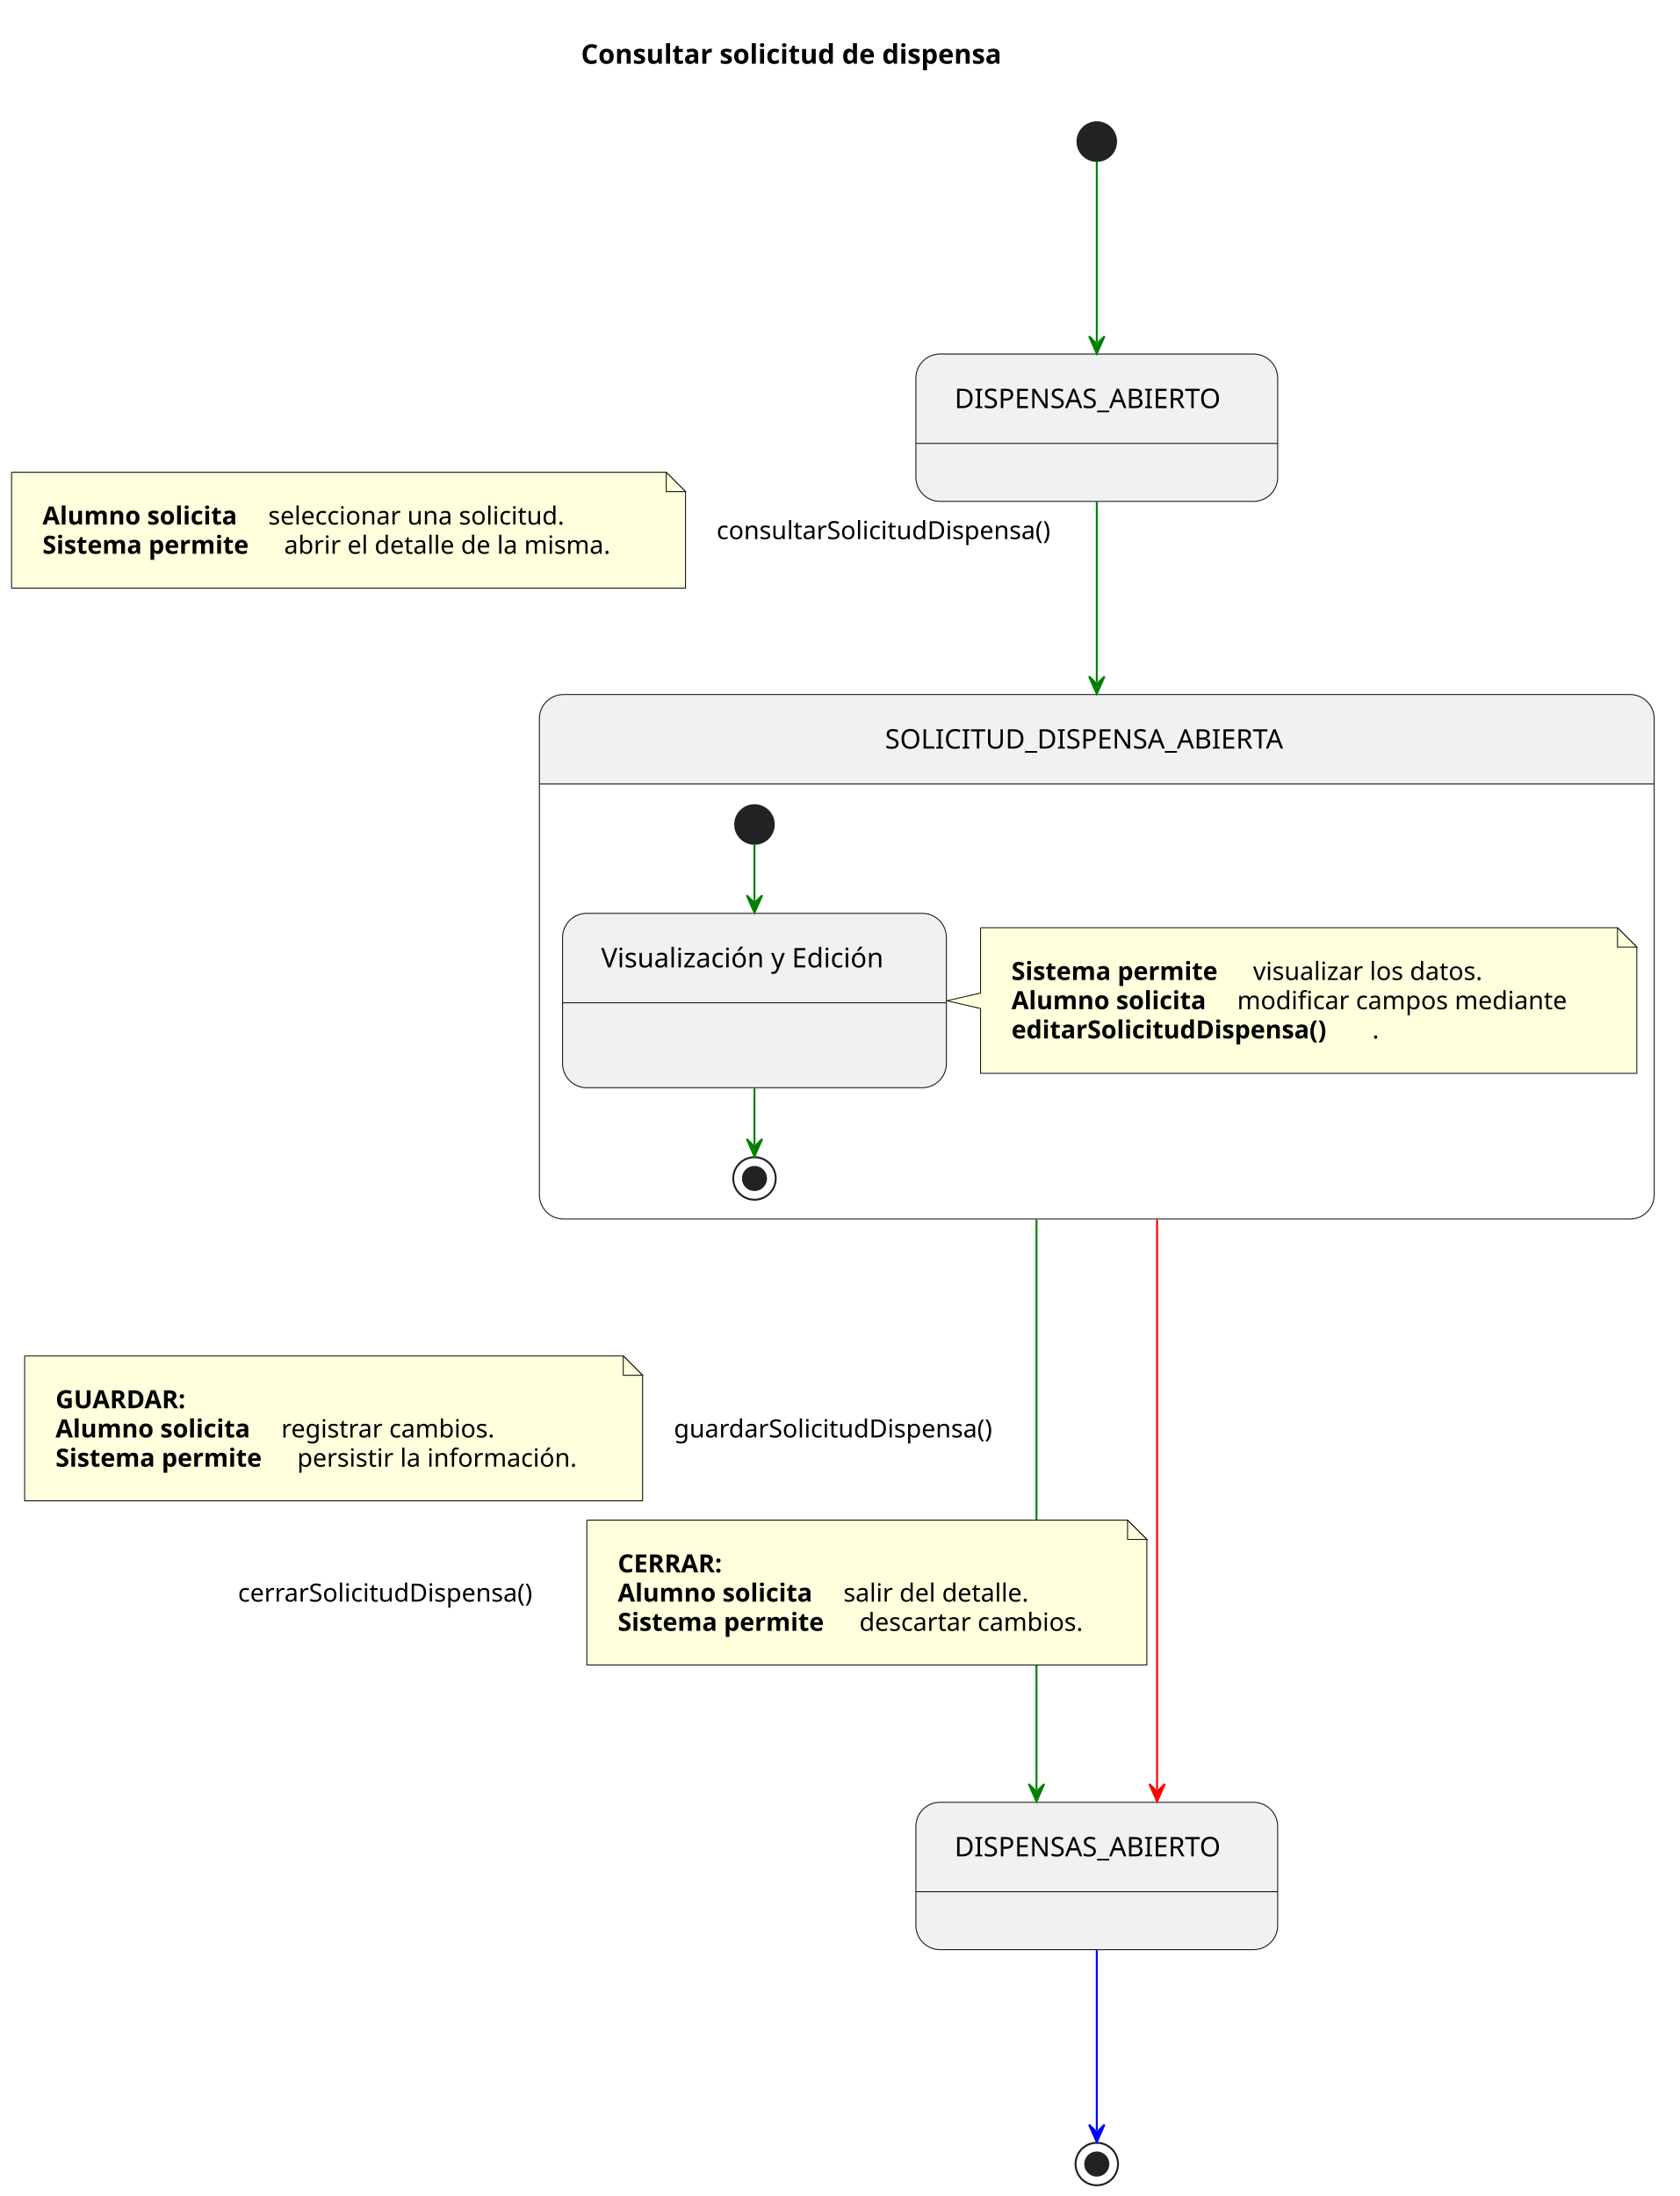
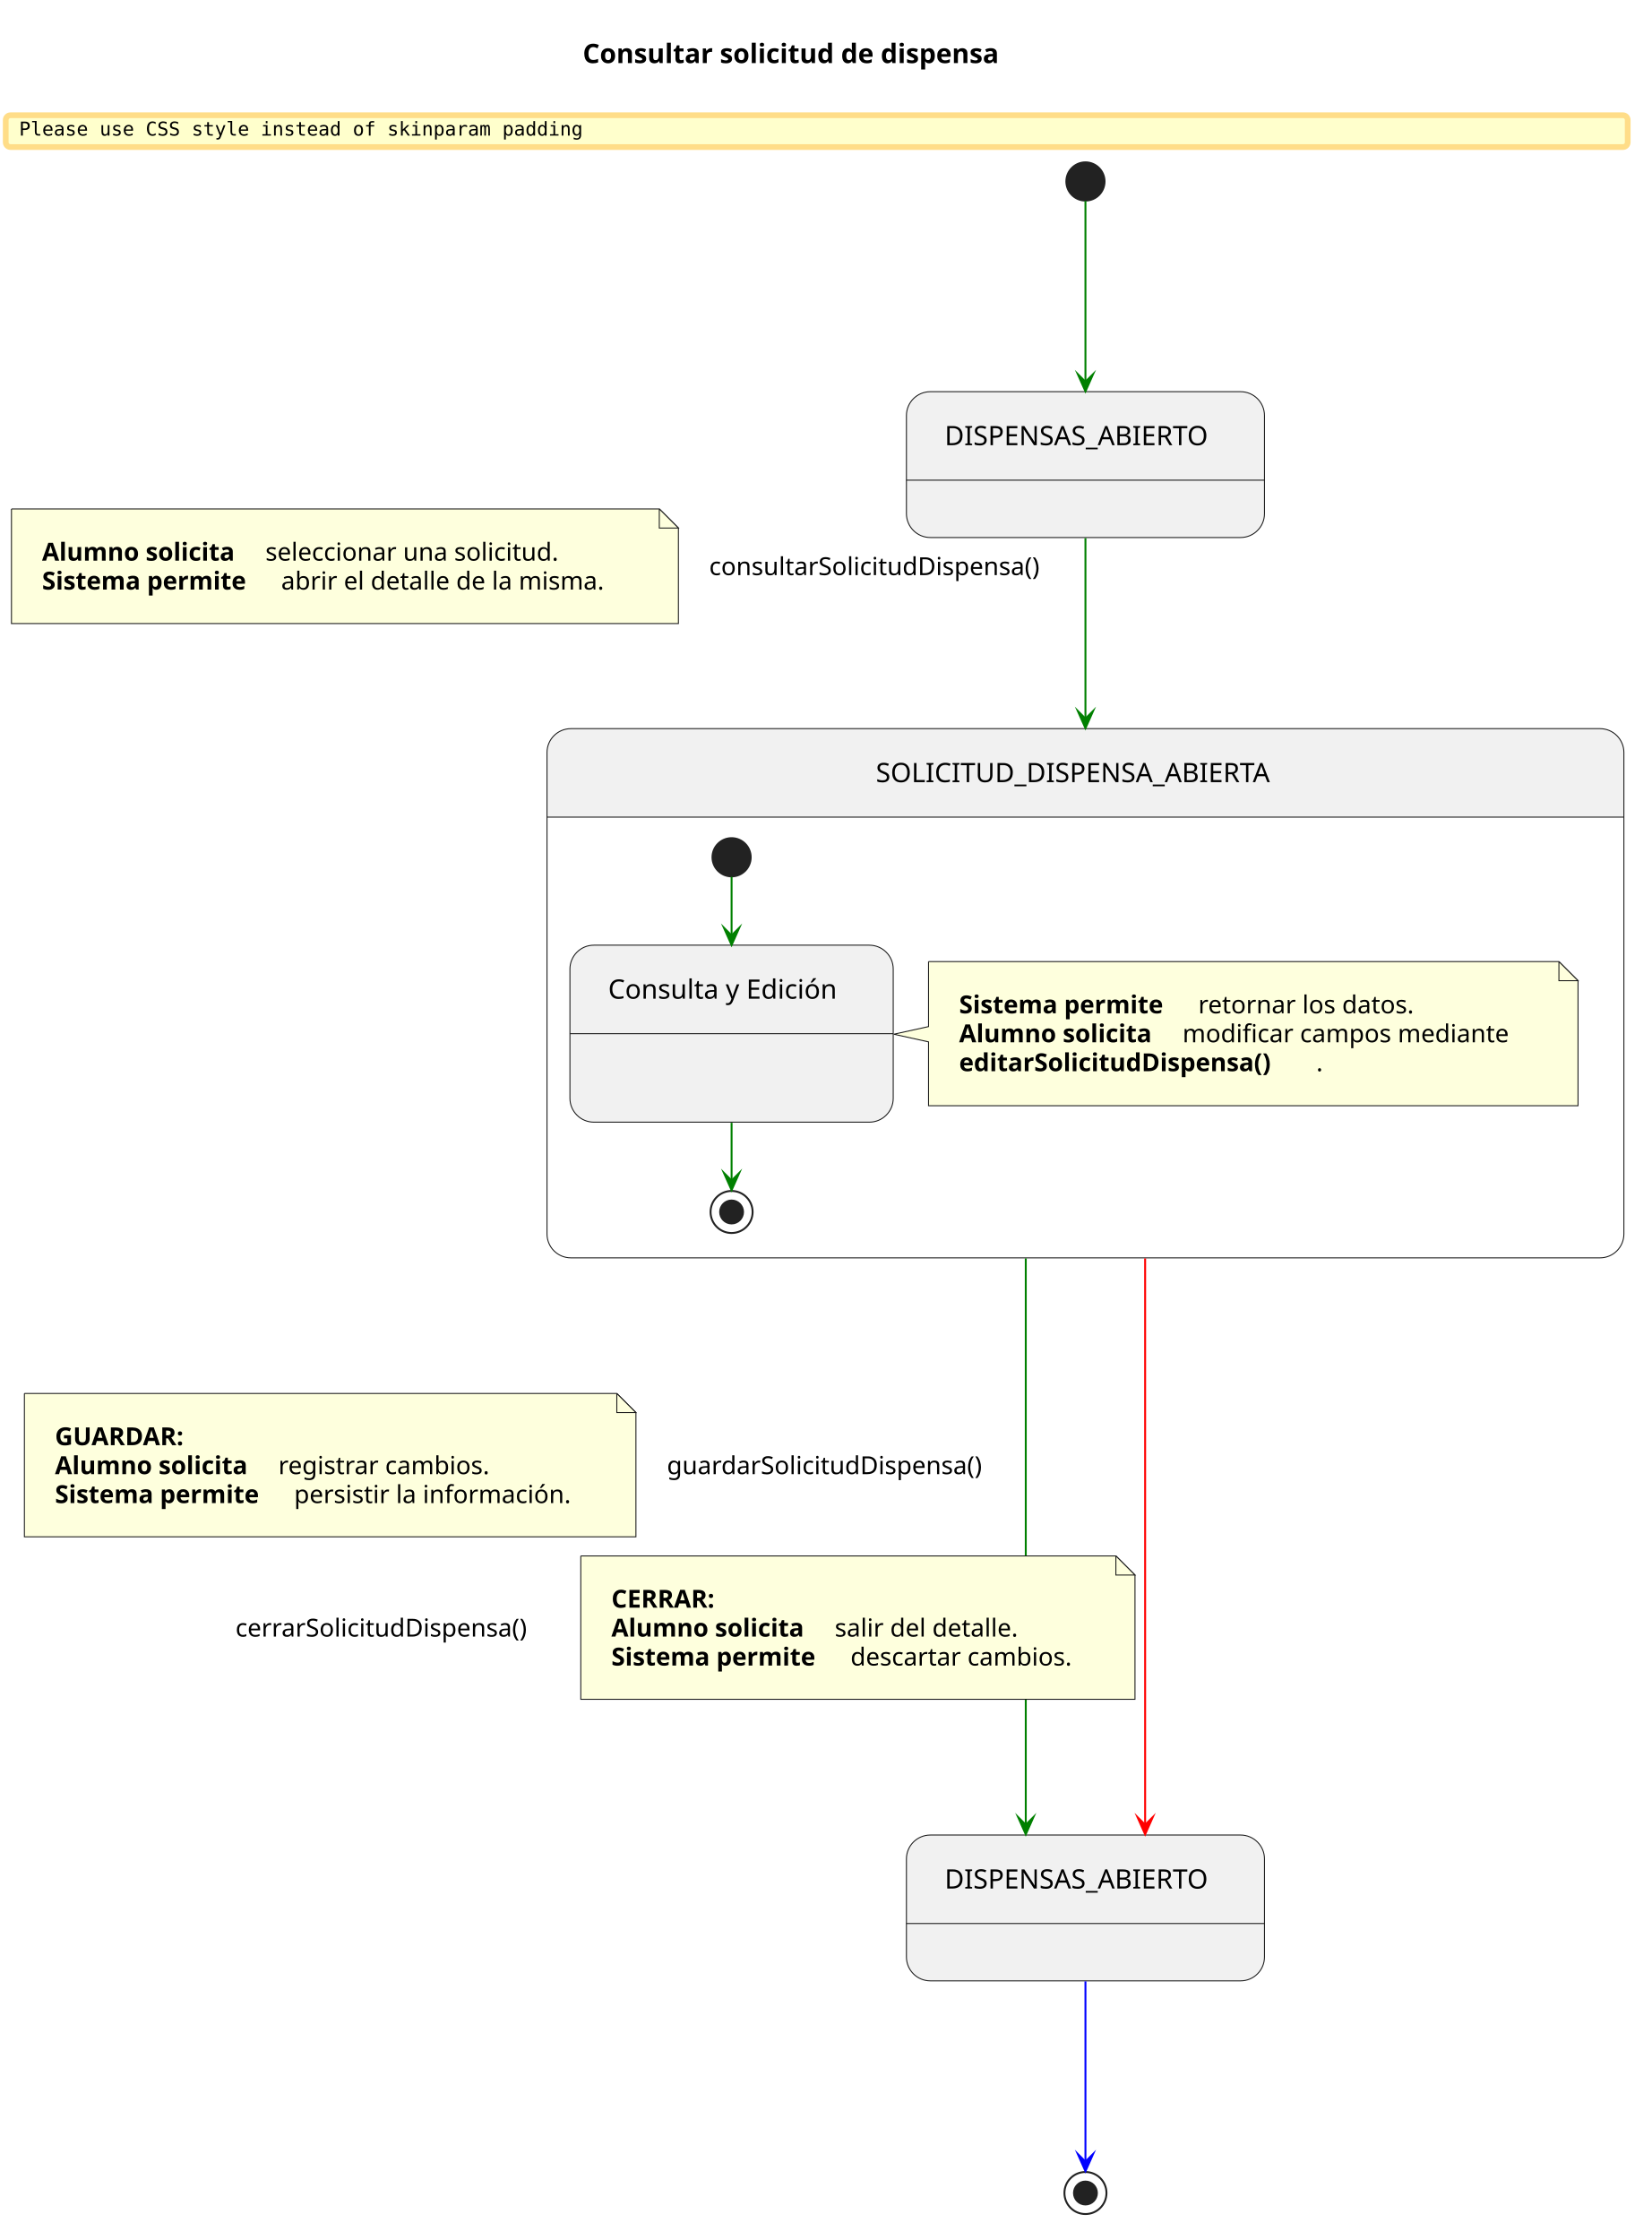
- <svg xmlns="http://www.w3.org/2000/svg" contentStyleType="text/css" data-diagram-type="STATE" height="1137px" preserveAspectRatio="none" style="width:870px;height:1137px;background:#FFFFFF;" version="1.1" viewBox="0 0 870 1137" width="870px" zoomAndPan="magnify">
+ <svg xmlns="http://www.w3.org/2000/svg" version="1.1" data-diagram-type="STATE" style="width:864px;height:1172px;background:#FFFFFF;" width="864px" height="1172px" viewBox="0 0 864 1172" zoomAndPan="magnify" preserveAspectRatio="none" contentStyleType="text/css">
  <defs />
  <g>
    <g class="title" data-source-line="1">
-       <text fill="#000000" font-family="sans-serif" font-size="14" font-weight="bold" lengthAdjust="spacing" textLength="247.885" x="300.891" y="32.995">Consultar solicitud de dispensa</text>
+       <text x="304.936" y="32.995" fill="#000000" font-size="14" lengthAdjust="spacing" textLength="247.885" font-weight="700" font-family="sans-serif">Consultar solicitud de dispensa</text>
    </g>
-     <g>
-       <rect fill="#F1F1F1" height="76.297" rx="12.5" ry="12.5" style="stroke:#181818;stroke-width:0.5;" width="187.362" x="474.32" y="183.297" />
-       <line style="stroke:#181818;stroke-width:0.5;" x1="474.32" x2="661.682" y1="229.594" y2="229.594" />
-       <text fill="#000000" font-family="sans-serif" font-size="14" lengthAdjust="spacing" textLength="147.362" x="494.32" y="211.292">DISPENSAS_ABIERTO</text>
+     <rect x="3" y="60.297" width="848.757" height="16.641" fill="#FFFFCC" style="stroke:#FFDD88;stroke-width:3;" rx="2.5" ry="2.5" />
+     <text x="10" y="70.938" fill="#000000" font-size="10" lengthAdjust="spacing" textLength="295.005" font-family="monospace">Please use CSS style instead of skinparam padding</text>
+     <g class="entity" data-qualified-name="DISPENSAS_ABIERTO_INICIAL" id="ent0001" data-source-line="8">
+       <rect x="474.32" y="204.938" width="187.362" height="76.297" fill="#F1F1F1" style="stroke:#181818;stroke-width:0.5;" rx="12.5" ry="12.5" />
+       <line x1="474.32" y1="251.234" x2="661.682" y2="251.234" style="stroke:#181818;stroke-width:0.5;" />
+       <text x="494.32" y="232.933" fill="#000000" font-size="14" lengthAdjust="spacing" textLength="147.362" font-family="sans-serif">DISPENSAS_ABIERTO</text>
    </g>
-     <path d="M291.84,359.597 L844.167,359.597 A12.5,12.5 0 0 1 856.667,372.097 L856.667,405.894 L279.34,405.894 L279.34,372.097 A12.5,12.5 0 0 1 291.84,359.597" fill="#F1F1F1" />
-     <rect fill="none" height="271.567" rx="12.5" ry="12.5" style="stroke:#181818;stroke-width:0.5;" width="577.327" x="279.34" y="359.597" />
-     <line style="stroke:#181818;stroke-width:0.5;" x1="279.34" x2="856.667" y1="405.894" y2="405.894" />
-     <text fill="#000000" font-family="sans-serif" font-size="14" lengthAdjust="spacing" textLength="219.352" x="458.328" y="387.592">SOLICITUD_DISPENSA_ABIERTA</text>
-     <g>
-       <rect fill="#F1F1F1" height="90.266" rx="12.5" ry="12.5" style="stroke:#181818;stroke-width:0.5;" width="198.778" x="291.34" y="472.894" />
-       <line style="stroke:#181818;stroke-width:0.5;" x1="291.34" x2="490.118" y1="519.191" y2="519.191" />
-       <text fill="#000000" font-family="sans-serif" font-size="14" lengthAdjust="spacing" textLength="158.778" x="311.34" y="500.889">Visualización y Edición</text>
-       <text fill="#000000" font-family="sans-serif" font-size="12" lengthAdjust="spacing" textLength="3.814" x="306.34" y="545.329"> </text>
+     <g class="entity" data-qualified-name="SOLICITUD_DISPENSA_ABIERTA_COMP" id="ent0002" data-source-line="9">
+       <path d="M298.74,381.238 L837.257,381.238 A12.5,12.5 0 0 1 849.757,393.738 L849.757,427.534 L286.24,427.534 L286.24,393.738 A12.5,12.5 0 0 1 298.74,381.238" fill="#F1F1F1" />
+       <rect x="286.24" y="381.238" width="563.517" height="276.887" fill="none" style="stroke:#181818;stroke-width:0.5;" rx="12.5" ry="12.5" />
+       <line x1="286.24" y1="427.534" x2="849.757" y2="427.534" style="stroke:#181818;stroke-width:0.5;" />
+       <text x="458.323" y="409.233" fill="#000000" font-size="14" lengthAdjust="spacing" textLength="219.352" font-family="sans-serif">SOLICITUD_DISPENSA_ABIERTA</text>
+       <g class="entity" data-qualified-name="SOLICITUD_DISPENSA_ABIERTA_COMP.SolicitarEditarSolicitud" id="ent0004" data-source-line="22">
+         <rect x="298.24" y="494.534" width="169.172" height="92.594" fill="#F1F1F1" style="stroke:#181818;stroke-width:0.5;" rx="12.5" ry="12.5" />
+         <line x1="298.24" y1="540.831" x2="467.412" y2="540.831" style="stroke:#181818;stroke-width:0.5;" />
+         <text x="318.24" y="522.529" fill="#000000" font-size="14" lengthAdjust="spacing" textLength="129.172" font-family="sans-serif">Consulta y Edición</text>
+         <text x="313.24" y="568.826" fill="#000000" font-size="14" lengthAdjust="spacing" textLength="4.45" font-family="sans-serif"> </text>
+       </g>
+       <g class="start_entity" data-qualified-name="SOLICITUD_DISPENSA_ABIERTA_COMP..start.SOLICITUD_DISPENSA_ABIERTA_COMP" id="ent0008" data-source-line="27">
+         <ellipse cx="382.83" cy="448.534" rx="10" ry="10" fill="#222222" style="stroke:#222222;stroke-width:1;" />
+       </g>
+       <g class="end_entity" data-qualified-name="SOLICITUD_DISPENSA_ABIERTA_COMP..end.SOLICITUD_DISPENSA_ABIERTA_COMP" id="ent0010" data-source-line="35">
+         <ellipse cx="382.83" cy="634.124" rx="11" ry="11" fill="none" style="stroke:#222222;stroke-width:1;" />
+         <ellipse cx="382.83" cy="634.124" rx="6" ry="6" fill="#222222" style="stroke:#222222;stroke-width:1;" />
+       </g>
+       <g class="entity" data-qualified-name="SOLICITUD_DISPENSA_ABIERTA_COMP.GMN16" id="ent0017" data-source-line="30">
+         <path d="M485.89,503.124 L485.89,537.124 L467.71,541.124 L485.89,545.124 L485.89,578.523 A0,0 0 0 0 485.89,578.523 L825.757,578.523 A0,0 0 0 0 825.757,578.523 L825.757,513.124 L815.757,503.124 L485.89,503.124 A0,0 0 0 0 485.89,503.124" style="stroke:#181818;stroke-width:0.5;" fill="#FEFFDD" />
+         <path d="M815.757,503.124 L815.757,513.124 L825.757,513.124 L815.757,503.124" style="stroke:#181818;stroke-width:0.5;" fill="#FEFFDD" />
+         <text x="501.89" y="530.191" fill="#000000" font-size="13" lengthAdjust="spacing" textLength="120.999" font-weight="700" font-family="sans-serif">Sistema permite</text>
+         <text x="627.021" y="530.191" fill="#000000" font-size="13" lengthAdjust="spacing" textLength="120.066" font-family="sans-serif">retornar los datos.</text>
+         <text x="501.89" y="545.324" fill="#000000" font-size="13" lengthAdjust="spacing" textLength="112.76" font-weight="700" font-family="sans-serif">Alumno solicita</text>
+         <text x="618.782" y="545.324" fill="#000000" font-size="13" lengthAdjust="spacing" textLength="181.975" font-family="sans-serif">modificar campos mediante</text>
+         <text x="501.89" y="560.457" fill="#000000" font-size="13" lengthAdjust="spacing" textLength="186.875" font-weight="700" font-family="sans-serif">editarSolicitudDispensa()</text>
+         <text x="688.765" y="560.457" fill="#000000" font-size="13" lengthAdjust="spacing" textLength="4.132" font-family="sans-serif">.</text>
+       </g>
+       <g class="link" data-entity-1="ent0008" data-entity-2="ent0004" id="lnk9" data-source-line="27" data-link-type="dependency">
+         <path d="M382.83,458.764 C382.83,467.584 382.83,475.994 382.83,489.434" style="stroke:#008000;stroke-width:1;" fill="none" id="*start*SOLICITUD_DISPENSA_ABIERTA_COMP-to-SolicitarEditarSolicitud" />
+         <polygon points="382.83,494.434,386.83,485.434,382.83,489.434,378.83,485.434,382.83,494.434" fill="#008000" style="stroke:#008000;stroke-width:1;stroke-linejoin:miter;stroke-miterlimit:10;" />
+       </g>
+       <g class="link" data-entity-1="ent0004" data-entity-2="ent0010" id="lnk11" data-source-line="35" data-link-type="dependency">
+         <path d="M382.83,587.474 C382.83,600.594 382.83,608.714 382.83,617.684" style="stroke:#008000;stroke-width:1;" fill="none" id="SolicitarEditarSolicitud-to-*end*SOLICITUD_DISPENSA_ABIERTA_COMP" />
+         <polygon points="382.83,622.684,386.83,613.684,382.83,617.684,378.83,613.684,382.83,622.684" fill="#008000" style="stroke:#008000;stroke-width:1;stroke-linejoin:miter;stroke-miterlimit:10;" />
+       </g>
    </g>
-     <ellipse cx="390.73" cy="426.894" fill="#222222" rx="10" ry="10" style="stroke:#222222;stroke-width:1;" />
-     <ellipse cx="390.73" cy="610.164" fill="none" rx="11" ry="11" style="stroke:#222222;stroke-width:1;" />
-     <ellipse cx="390.73" cy="610.164" fill="#222222" rx="6" ry="6" style="stroke:#222222;stroke-width:1;" />
-     <g class="entity" data-qualified-name="SOLICITUD_DISPENSA_ABIERTA_COMP.GMN2" data-source-line="30" id="ent0003">
-       <path d="M507.8,480.334 L507.8,514.164 L490.3,518.164 L507.8,522.164 L507.8,555.732 A0,0 0 0 0 507.8,555.732 L847.667,555.732 A0,0 0 0 0 847.667,555.732 L847.667,490.334 L837.667,480.334 L507.8,480.334 A0,0 0 0 0 507.8,480.334" fill="#FEFFDD" style="stroke:#181818;stroke-width:0.5;" />
-       <path d="M837.667,480.334 L837.667,490.334 L847.667,490.334 L837.667,480.334" fill="#FEFFDD" style="stroke:#181818;stroke-width:0.5;" />
-       <text fill="#000000" font-family="sans-serif" font-size="13" font-weight="bold" lengthAdjust="spacing" textLength="120.999" x="523.8" y="507.401">Sistema permite</text>
-       <text fill="#000000" font-family="sans-serif" font-size="13" lengthAdjust="spacing" textLength="128.419" x="648.931" y="507.401">visualizar los datos.</text>
-       <text fill="#000000" font-family="sans-serif" font-size="13" font-weight="bold" lengthAdjust="spacing" textLength="112.76" x="523.8" y="522.534">Alumno solicita</text>
-       <text fill="#000000" font-family="sans-serif" font-size="13" lengthAdjust="spacing" textLength="181.975" x="640.692" y="522.534">modificar campos mediante</text>
-       <text fill="#000000" font-family="sans-serif" font-size="13" font-weight="bold" lengthAdjust="spacing" textLength="186.875" x="523.8" y="537.666">editarSolicitudDispensa()</text>
-       <text fill="#000000" font-family="sans-serif" font-size="13" lengthAdjust="spacing" textLength="4.132" x="710.675" y="537.666">.</text>
+     <g class="entity" data-qualified-name="DISPENSAS_ABIERTO_FINAL" id="ent0003" data-source-line="10">
+       <rect x="474.32" y="960.117" width="187.362" height="76.297" fill="#F1F1F1" style="stroke:#181818;stroke-width:0.5;" rx="12.5" ry="12.5" />
+       <line x1="474.32" y1="1006.414" x2="661.682" y2="1006.414" style="stroke:#181818;stroke-width:0.5;" />
+       <text x="494.32" y="988.113" fill="#000000" font-size="14" lengthAdjust="spacing" textLength="147.362" font-family="sans-serif">DISPENSAS_ABIERTO</text>
    </g>
-     <g class="link" data-entity-1="ent0005" data-entity-2="ent0005" data-link-type="dependency" data-source-line="27" id="lnk6">
-       <path d="M390.73,437.354 C390.73,446.144 390.73,453.354 390.73,466.554" fill="none" id="*start*SOLICITUD_DISPENSA_ABIERTA_COMP-to-SolicitarEditarSolicitud" style="stroke:#008000;stroke-width:1;" />
-       <polygon fill="#008000" points="390.73,472.554,394.73,463.554,390.73,467.554,386.73,463.554,390.73,472.554" style="stroke:#008000;stroke-width:1;" />
+     <g class="start_entity" data-qualified-name=".start." id="ent0005" data-source-line="12">
+       <ellipse cx="568" cy="94.938" rx="10" ry="10" fill="#222222" style="stroke:#222222;stroke-width:1;" />
    </g>
-     <g class="link" data-entity-1="ent0005" data-entity-2="ent0007" data-link-type="dependency" data-source-line="35" id="lnk8">
-       <path d="M390.73,563.554 C390.73,576.614 390.73,583.724 390.73,592.704" fill="none" id="SolicitarEditarSolicitud-to-*end*SOLICITUD_DISPENSA_ABIERTA_COMP" style="stroke:#008000;stroke-width:1;" />
-       <polygon fill="#008000" points="390.73,598.704,394.73,589.704,390.73,593.704,386.73,589.704,390.73,598.704" style="stroke:#008000;stroke-width:1;" />
+     <g class="end_entity" data-qualified-name=".end." id="ent0014" data-source-line="53">
+       <ellipse cx="568" cy="1147.418" rx="11" ry="11" fill="none" style="stroke:#222222;stroke-width:1;" />
+       <ellipse cx="568" cy="1147.418" rx="6" ry="6" fill="#222222" style="stroke:#222222;stroke-width:1;" />
    </g>
-     <g>
-       <rect fill="#F1F1F1" height="76.297" rx="12.5" ry="12.5" style="stroke:#181818;stroke-width:0.5;" width="187.362" x="474.32" y="933.157" />
-       <line style="stroke:#181818;stroke-width:0.5;" x1="474.32" x2="661.682" y1="979.454" y2="979.454" />
-       <text fill="#000000" font-family="sans-serif" font-size="14" lengthAdjust="spacing" textLength="147.362" x="494.32" y="961.152">DISPENSAS_ABIERTO</text>
+     <g class="link" data-entity-1="ent0005" data-entity-2="ent0001" id="lnk6" data-source-line="12" data-link-type="dependency">
+       <path d="M568,105.118 C568,125.317 568,166.387 568,199.748" style="stroke:#008000;stroke-width:1;" fill="none" id="*start*-to-DISPENSAS_ABIERTO_INICIAL" />
+       <polygon points="568,204.748,572,195.748,568,199.748,564,195.748,568,204.748" fill="#008000" style="stroke:#008000;stroke-width:1;stroke-linejoin:miter;stroke-miterlimit:10;" />
    </g>
-     <ellipse cx="568" cy="73.297" fill="#222222" rx="10" ry="10" style="stroke:#222222;stroke-width:1;" />
-     <ellipse cx="568" cy="1120.457" fill="none" rx="11" ry="11" style="stroke:#222222;stroke-width:1;" />
-     <ellipse cx="568" cy="1120.457" fill="#222222" rx="6" ry="6" style="stroke:#222222;stroke-width:1;" />
-     <g class="link" data-entity-1="ent0002" data-entity-2="ent0002" data-link-type="dependency" data-source-line="12" id="lnk3">
-       <path d="M568,83.477 C568,103.677 568,143.747 568,177.107" fill="none" id="*start*-to-DISPENSAS_ABIERTO_INICIAL" style="stroke:#008000;stroke-width:1;" />
-       <polygon fill="#008000" points="568,183.107,572,174.107,568,178.107,564,174.107,568,183.107" style="stroke:#008000;stroke-width:1;" />
+     <g class="link" data-entity-1="ent0001" data-entity-2="ent0002" id="lnk7" data-source-line="15" data-link-type="dependency">
+       <path d="M568,281.548 C568,307.817 568,339.387 568,375.988" style="stroke:#008000;stroke-width:1;" fill="none" id="DISPENSAS_ABIERTO_INICIAL-to-SOLICITUD_DISPENSA_ABIERTA_COMP" />
+       <polygon points="568,380.988,572,371.988,568,375.988,564,371.988,568,380.988" fill="#008000" style="stroke:#008000;stroke-width:1;stroke-linejoin:miter;stroke-miterlimit:10;" />
+       <path d="M6,266.267 L6,326.267 L355,326.267 L355,276.267 L345,266.267 L6,266.267" style="stroke:#181818;stroke-width:0.5;" fill="#FEFFDD" />
+       <path d="M345,266.267 L345,276.267 L355,276.267 L345,266.267" style="stroke:#181818;stroke-width:0.5;" fill="#FEFFDD" />
+       <text x="22" y="293.334" fill="#000000" font-size="13" lengthAdjust="spacing" textLength="112.76" font-weight="700" font-family="sans-serif">Alumno solicita</text>
+       <text x="138.892" y="293.334" fill="#000000" font-size="13" lengthAdjust="spacing" textLength="164.931" font-family="sans-serif">seleccionar una solicitud.</text>
+       <text x="22" y="308.467" fill="#000000" font-size="13" lengthAdjust="spacing" textLength="120.999" font-weight="700" font-family="sans-serif">Sistema permite</text>
+       <text x="147.131" y="308.467" fill="#000000" font-size="13" lengthAdjust="spacing" textLength="182.965" font-family="sans-serif">abrir el detalle de la misma.</text>
+       <text x="371.096" y="300.901" fill="#000000" font-size="13" lengthAdjust="spacing" textLength="185.917" font-family="sans-serif">consultarSolicitudDispensa()</text>
    </g>
-     <g class="link" data-entity-1="ent0002" data-entity-2="ent0003" data-link-type="dependency" data-source-line="15" id="lnk4">
-       <path d="M568,259.827 C568,286.107 568,316.697 568,353.207" fill="none" id="DISPENSAS_ABIERTO_INICIAL-to-SOLICITUD_DISPENSA_ABIERTA_COMP" style="stroke:#008000;stroke-width:1;" />
-       <polygon fill="#008000" points="568,359.207,572,350.207,568,354.207,564,350.207,568,359.207" style="stroke:#008000;stroke-width:1;" />
-       <path d="M6,244.517 L6,304.517 L355,304.517 L355,254.517 L345,244.517 L6,244.517" fill="#FEFFDD" style="stroke:#181818;stroke-width:0.5;" />
-       <path d="M345,244.517 L345,254.517 L355,254.517 L345,244.517" fill="#FEFFDD" style="stroke:#181818;stroke-width:0.5;" />
-       <text fill="#000000" font-family="sans-serif" font-size="13" font-weight="bold" lengthAdjust="spacing" textLength="112.76" x="22" y="271.584">Alumno solicita</text>
-       <text fill="#000000" font-family="sans-serif" font-size="13" lengthAdjust="spacing" textLength="164.931" x="138.892" y="271.584">seleccionar una solicitud.</text>
-       <text fill="#000000" font-family="sans-serif" font-size="13" font-weight="bold" lengthAdjust="spacing" textLength="120.999" x="22" y="286.717">Sistema permite</text>
-       <text fill="#000000" font-family="sans-serif" font-size="13" lengthAdjust="spacing" textLength="182.965" x="147.131" y="286.717">abrir el detalle de la misma.</text>
-       <text fill="#000000" font-family="sans-serif" font-size="13" lengthAdjust="spacing" textLength="185.917" x="371.096" y="279.15">consultarSolicitudDispensa()</text>
+     <g class="link" data-entity-1="ent0002" data-entity-2="ent0003" id="lnk12" data-source-line="39" data-link-type="dependency">
+       <path d="M536.77,658.428 C536.77,761.528 536.77,890.058 536.77,954.747" style="stroke:#008000;stroke-width:1;" fill="none" id="SOLICITUD_DISPENSA_ABIERTA_COMP-to-DISPENSAS_ABIERTO_FINAL" />
+       <polygon points="536.77,959.747,540.77,950.747,536.77,954.747,532.77,950.747,536.77,959.747" fill="#008000" style="stroke:#008000;stroke-width:1;stroke-linejoin:miter;stroke-miterlimit:10;" />
+       <path d="M12.77,729.087 L12.77,804.087 L332.77,804.087 L332.77,739.087 L322.77,729.087 L12.77,729.087" style="stroke:#181818;stroke-width:0.5;" fill="#FEFFDD" />
+       <path d="M322.77,729.087 L322.77,739.087 L332.77,739.087 L322.77,729.087" style="stroke:#181818;stroke-width:0.5;" fill="#FEFFDD" />
+       <text x="28.77" y="756.154" fill="#000000" font-size="13" lengthAdjust="spacing" textLength="77.359" font-weight="700" font-family="sans-serif">GUARDAR:</text>
+       <text x="28.77" y="771.287" fill="#000000" font-size="13" lengthAdjust="spacing" textLength="112.76" font-weight="700" font-family="sans-serif">Alumno solicita</text>
+       <text x="145.662" y="771.287" fill="#000000" font-size="13" lengthAdjust="spacing" textLength="118.365" font-family="sans-serif">registrar cambios.</text>
+       <text x="28.77" y="786.42" fill="#000000" font-size="13" lengthAdjust="spacing" textLength="120.999" font-weight="700" font-family="sans-serif">Sistema permite</text>
+       <text x="153.901" y="786.42" fill="#000000" font-size="13" lengthAdjust="spacing" textLength="154.089" font-family="sans-serif">persistir la información.</text>
+       <text x="348.991" y="771.287" fill="#000000" font-size="13" lengthAdjust="spacing" textLength="176.909" font-family="sans-serif">guardarSolicitudDispensa()</text>
    </g>
-     <g class="link" data-entity-1="ent0003" data-entity-2="ent0004" data-link-type="dependency" data-source-line="39" id="lnk9">
-       <path d="M536.77,631.437 C536.77,734.047 536.77,861.817 536.77,926.677" fill="none" id="SOLICITUD_DISPENSA_ABIERTA_COMP-to-DISPENSAS_ABIERTO_FINAL" style="stroke:#008000;stroke-width:1;" />
-       <polygon fill="#008000" points="536.77,932.677,540.77,923.677,536.77,927.677,532.77,923.677,536.77,932.677" style="stroke:#008000;stroke-width:1;" />
-       <path d="M12.77,702.057 L12.77,777.057 L332.77,777.057 L332.77,712.057 L322.77,702.057 L12.77,702.057" fill="#FEFFDD" style="stroke:#181818;stroke-width:0.5;" />
-       <path d="M322.77,702.057 L322.77,712.057 L332.77,712.057 L322.77,702.057" fill="#FEFFDD" style="stroke:#181818;stroke-width:0.5;" />
-       <text fill="#000000" font-family="sans-serif" font-size="13" font-weight="bold" lengthAdjust="spacing" textLength="77.359" x="28.77" y="729.124">GUARDAR:</text>
-       <text fill="#000000" font-family="sans-serif" font-size="13" font-weight="bold" lengthAdjust="spacing" textLength="112.76" x="28.77" y="744.257">Alumno solicita</text>
-       <text fill="#000000" font-family="sans-serif" font-size="13" lengthAdjust="spacing" textLength="118.365" x="145.662" y="744.257">registrar cambios.</text>
-       <text fill="#000000" font-family="sans-serif" font-size="13" font-weight="bold" lengthAdjust="spacing" textLength="120.999" x="28.77" y="759.389">Sistema permite</text>
-       <text fill="#000000" font-family="sans-serif" font-size="13" lengthAdjust="spacing" textLength="154.089" x="153.901" y="759.389">persistir la información.</text>
-       <text fill="#000000" font-family="sans-serif" font-size="13" lengthAdjust="spacing" textLength="176.909" x="348.991" y="744.257">guardarSolicitudDispensa()</text>
+     <g class="link" data-entity-1="ent0002" data-entity-2="ent0003" id="lnk13" data-source-line="46" data-link-type="dependency">
+       <path d="M599.23,658.428 C599.23,761.528 599.23,890.058 599.23,954.747" style="stroke:#FF0000;stroke-width:1;" fill="none" id="SOLICITUD_DISPENSA_ABIERTA_COMP-to-DISPENSAS_ABIERTO_FINAL-1" />
+       <polygon points="599.23,959.747,603.23,950.747,599.23,954.747,595.23,950.747,599.23,959.747" fill="#FF0000" style="stroke:#FF0000;stroke-width:1;stroke-linejoin:miter;stroke-miterlimit:10;" />
+       <text x="123.23" y="856.287" fill="#000000" font-size="13" lengthAdjust="spacing" textLength="164.69" font-family="sans-serif">cerrarSolicitudDispensa()</text>
+       <path d="M303.92,814.087 L303.92,889.087 L593.92,889.087 L593.92,824.087 L583.92,814.087 L303.92,814.087" style="stroke:#181818;stroke-width:0.5;" fill="#FEFFDD" />
+       <path d="M583.92,814.087 L583.92,824.087 L593.92,824.087 L583.92,814.087" style="stroke:#181818;stroke-width:0.5;" fill="#FEFFDD" />
+       <text x="319.92" y="841.154" fill="#000000" font-size="13" lengthAdjust="spacing" textLength="63.711" font-weight="700" font-family="sans-serif">CERRAR:</text>
+       <text x="319.92" y="856.287" fill="#000000" font-size="13" lengthAdjust="spacing" textLength="112.76" font-weight="700" font-family="sans-serif">Alumno solicita</text>
+       <text x="436.812" y="856.287" fill="#000000" font-size="13" lengthAdjust="spacing" textLength="104.102" font-family="sans-serif">salir del detalle.</text>
+       <text x="319.92" y="871.42" fill="#000000" font-size="13" lengthAdjust="spacing" textLength="120.999" font-weight="700" font-family="sans-serif">Sistema permite</text>
+       <text x="445.051" y="871.42" fill="#000000" font-size="13" lengthAdjust="spacing" textLength="124.522" font-family="sans-serif">descartar cambios.</text>
    </g>
-     <g class="link" data-entity-1="ent0003" data-entity-2="ent0004" data-link-type="dependency" data-source-line="46" id="lnk10">
-       <path d="M599.23,631.437 C599.23,734.047 599.23,861.817 599.23,926.677" fill="none" id="SOLICITUD_DISPENSA_ABIERTA_COMP-to-DISPENSAS_ABIERTO_FINAL-1" style="stroke:#FF0000;stroke-width:1;" />
-       <polygon fill="#FF0000" points="599.23,932.677,603.23,923.677,599.23,927.677,595.23,923.677,599.23,932.677" style="stroke:#FF0000;stroke-width:1;" />
-       <text fill="#000000" font-family="sans-serif" font-size="13" lengthAdjust="spacing" textLength="164.69" x="123.23" y="829.257">cerrarSolicitudDispensa()</text>
-       <path d="M303.92,787.057 L303.92,862.057 L593.92,862.057 L593.92,797.057 L583.92,787.057 L303.92,787.057" fill="#FEFFDD" style="stroke:#181818;stroke-width:0.5;" />
-       <path d="M583.92,787.057 L583.92,797.057 L593.92,797.057 L583.92,787.057" fill="#FEFFDD" style="stroke:#181818;stroke-width:0.5;" />
-       <text fill="#000000" font-family="sans-serif" font-size="13" font-weight="bold" lengthAdjust="spacing" textLength="63.711" x="319.92" y="814.124">CERRAR:</text>
-       <text fill="#000000" font-family="sans-serif" font-size="13" font-weight="bold" lengthAdjust="spacing" textLength="112.76" x="319.92" y="829.257">Alumno solicita</text>
-       <text fill="#000000" font-family="sans-serif" font-size="13" lengthAdjust="spacing" textLength="104.102" x="436.812" y="829.257">salir del detalle.</text>
-       <text fill="#000000" font-family="sans-serif" font-size="13" font-weight="bold" lengthAdjust="spacing" textLength="120.999" x="319.92" y="844.389">Sistema permite</text>
-       <text fill="#000000" font-family="sans-serif" font-size="13" lengthAdjust="spacing" textLength="124.522" x="445.051" y="844.389">descartar cambios.</text>
-     </g>
-     <g class="link" data-entity-1="ent0004" data-entity-2="ent0011" data-link-type="dependency" data-source-line="53" id="lnk12">
-       <path d="M568,1009.717 C568,1042.687 568,1082.107 568,1103.037" fill="none" id="DISPENSAS_ABIERTO_FINAL-to-*end*" style="stroke:#0000FF;stroke-width:1;" />
-       <polygon fill="#0000FF" points="568,1109.037,572,1100.037,568,1104.037,564,1100.037,568,1109.037" style="stroke:#0000FF;stroke-width:1;" />
+     <g class="link" data-entity-1="ent0003" data-entity-2="ent0014" id="lnk15" data-source-line="53" data-link-type="dependency">
+       <path d="M568,1036.678 C568,1069.648 568,1110.068 568,1130.997" style="stroke:#0000FF;stroke-width:1;" fill="none" id="DISPENSAS_ABIERTO_FINAL-to-*end*" />
+       <polygon points="568,1135.997,572,1126.997,568,1130.997,564,1126.997,568,1135.997" fill="#0000FF" style="stroke:#0000FF;stroke-width:1;stroke-linejoin:miter;stroke-miterlimit:10;" />
    </g>
  </g>
</svg>
